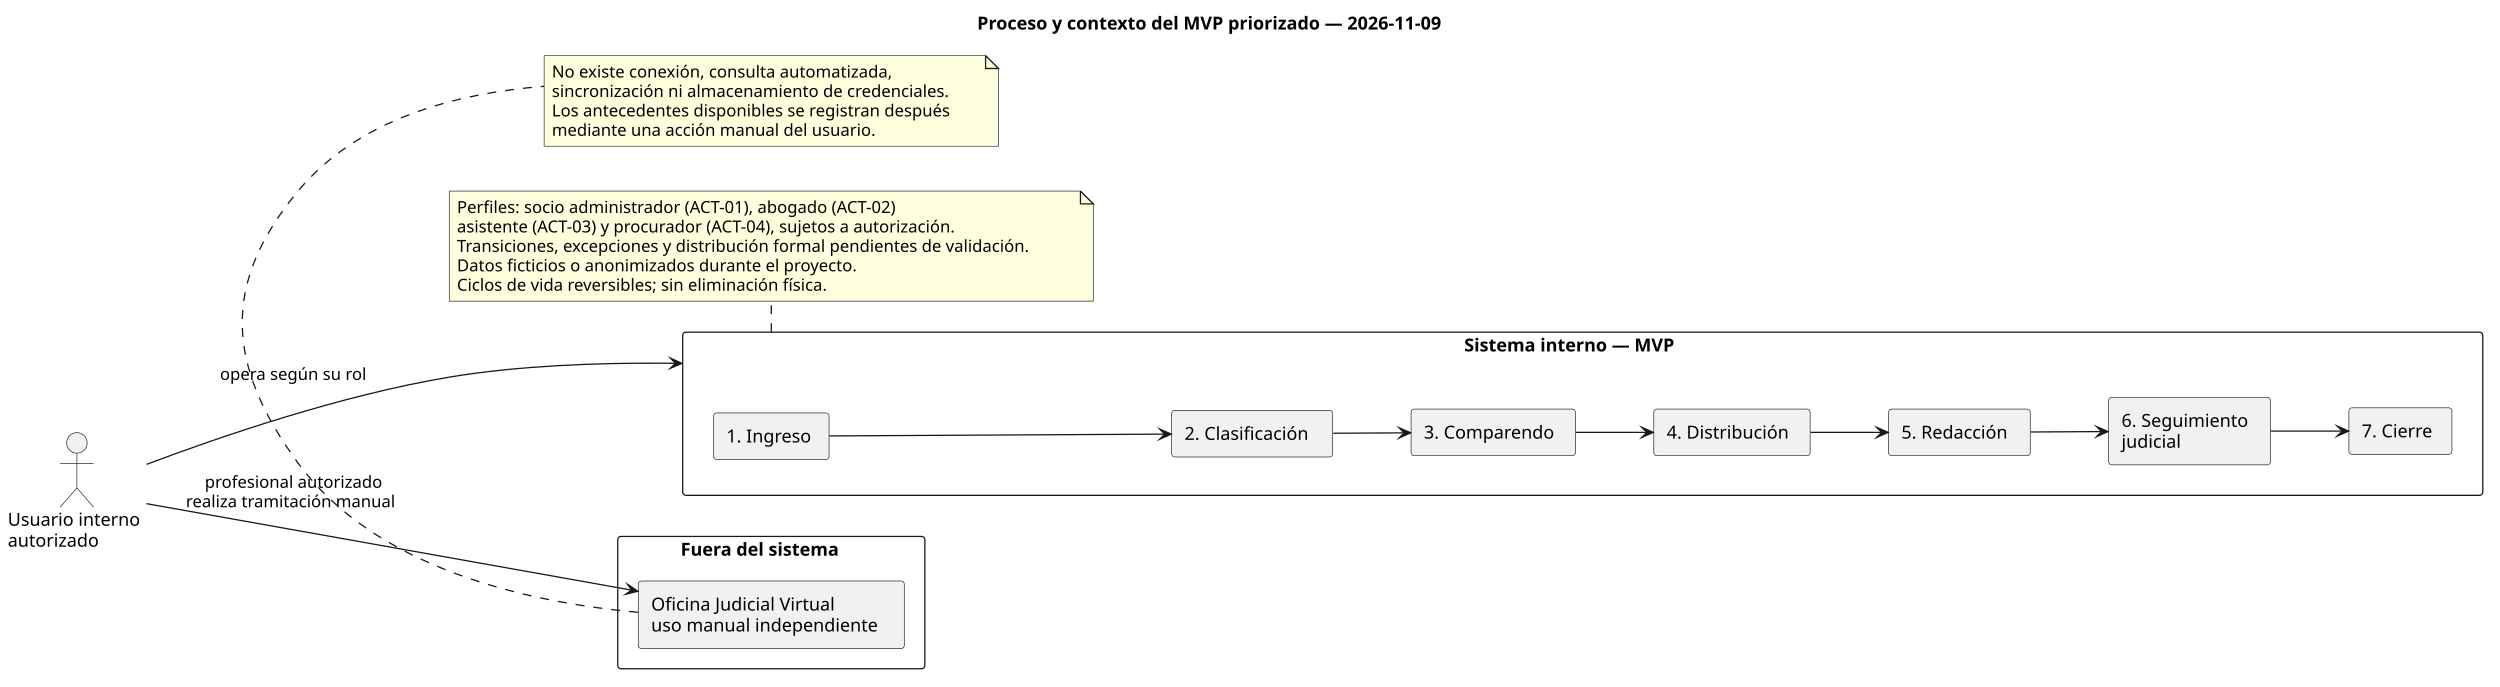
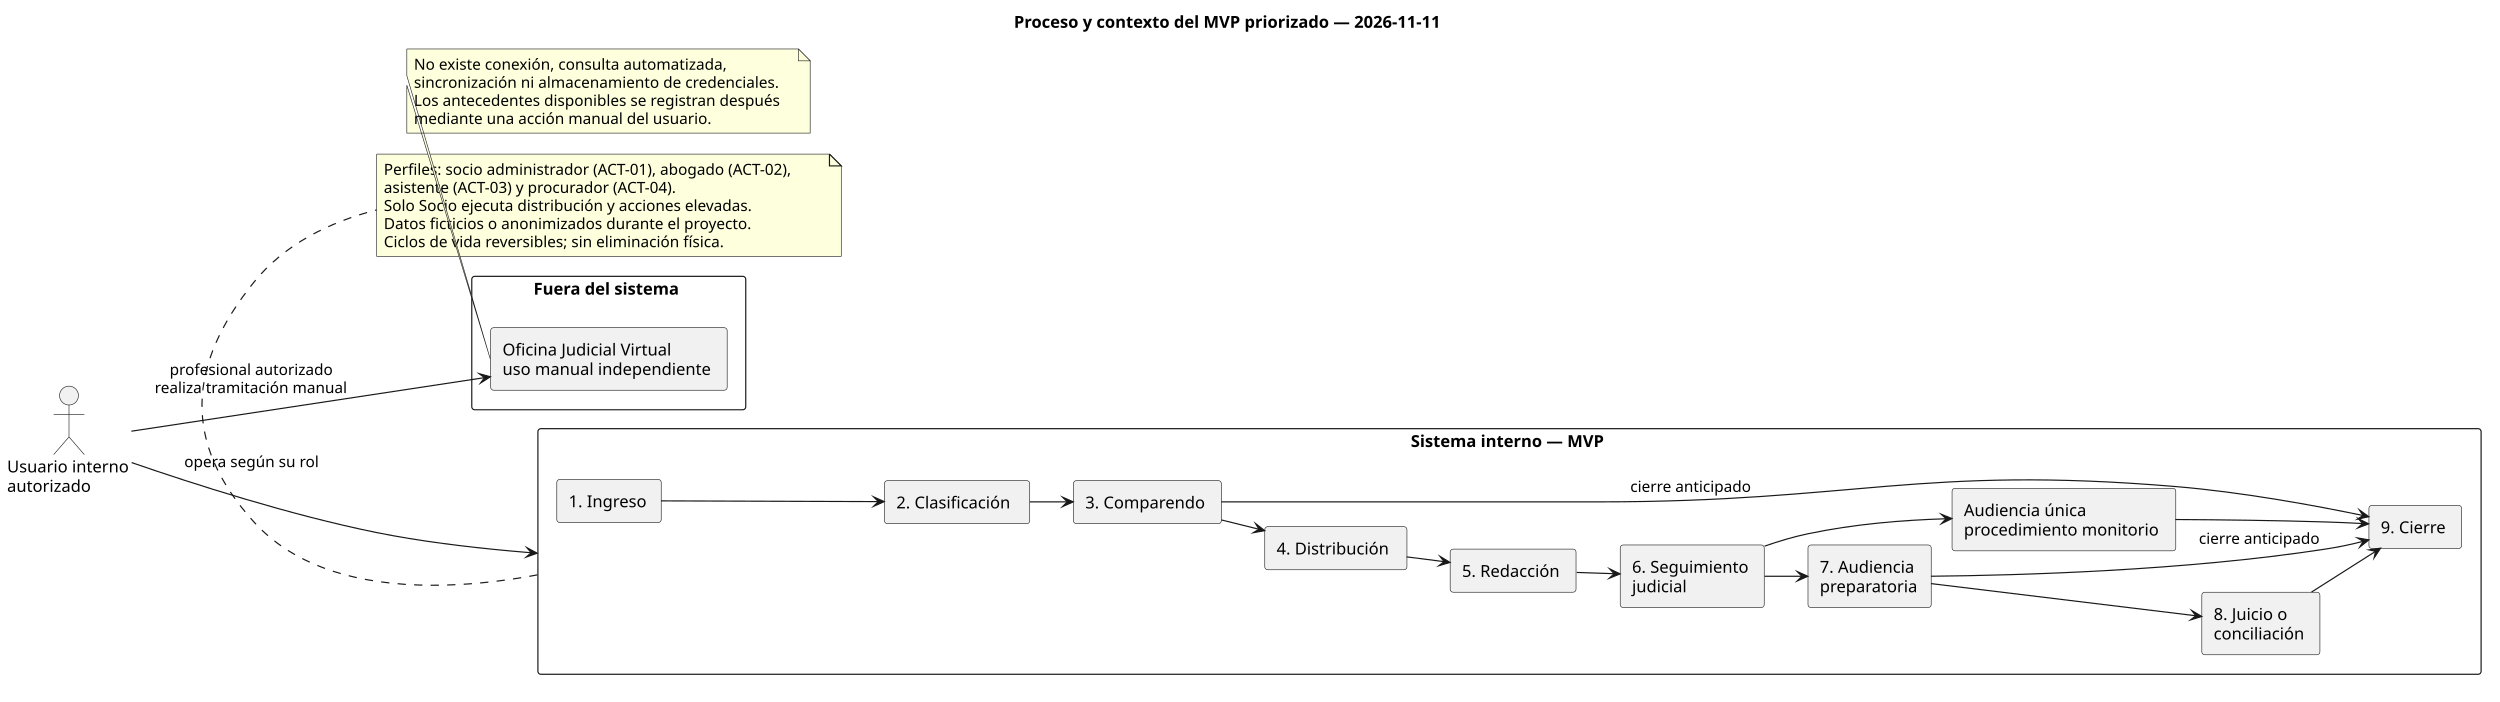
- <svg xmlns="http://www.w3.org/2000/svg" version="1.1" data-diagram-type="DESCRIPTION" style="width:1946px;height:534px;background:#FFFFFF;" width="1946px" height="534px" viewBox="0 0 1946 534" zoomAndPan="magnify" preserveAspectRatio="none" contentStyleType="text/css">
+ <svg xmlns="http://www.w3.org/2000/svg" version="1.1" data-diagram-type="DESCRIPTION" style="width:2117px;height:594px;background:#FFFFFF;" width="2117px" height="594px" viewBox="0 0 2117 594" zoomAndPan="magnify" preserveAspectRatio="none" contentStyleType="text/css">
  <defs />
  <g font-family="sans-serif" lengthAdjust="spacing">
    <g class="title" data-source-line="5">
-       <text x="760.615" y="22.995" fill="#000" font-size="14" textLength="418.359" font-weight="700">Proceso y contexto del MVP priorizado — 2026-11-09</text>
+       <text x="858.569" y="23.535" fill="#000" font-size="14" textLength="392.861" font-weight="700">Proceso y contexto del MVP priorizado — 2026-11-11</text>
    </g>
    <g class="cluster" data-qualified-name="System" id="ent0002" data-source-line="9">
-       <rect x="531.41" y="258.567" width="1401.18" height="127" fill="none" style="stroke:#181818;stroke-width:1;" rx="2.5" ry="2.5" />
-       <text x="1139.735" y="273.562" fill="#000" font-size="14" textLength="184.529" font-weight="700">Sistema interno — MVP</text>
+       <rect x="455.5" y="362.988" width="1645.5" height="208" fill="none" style="stroke:#181818;stroke-width:1;" rx="2.5" ry="2.5" />
+       <text x="1194.653" y="378.523" fill="#000" font-size="14" textLength="167.193" font-weight="700">Sistema interno — MVP</text>
    </g>
-     <g class="cluster" data-qualified-name="External" id="ent0017" data-source-line="27">
-       <rect x="480.84" y="417.567" width="239.06" height="103" fill="none" style="stroke:#181818;stroke-width:1;" rx="2.5" ry="2.5" />
-       <text x="529.806" y="432.562" fill="#000" font-size="14" textLength="141.128" font-weight="700">Fuera del sistema</text>
+     <g class="cluster" data-qualified-name="External" id="ent0026" data-source-line="36">
+       <rect x="399.5" y="233.988" width="232" height="113" fill="none" style="stroke:#181818;stroke-width:1;" rx="2.5" ry="2.5" />
+       <text x="451.82" y="249.523" fill="#000" font-size="14" textLength="127.36" font-weight="700">Fuera del sistema</text>
+     </g>
+     <g class="entity" data-qualified-name="User" id="ent0001" data-source-line="7">
+       <ellipse cx="58.425" cy="334.988" rx="8" ry="8" fill="#F1F1F1" style="stroke:#181818;stroke-width:0.5;" />
+       <path d="M58.425,342.988 L58.425,369.988 M45.425,350.988 L71.425,350.988 M58.425,369.988 L45.425,384.988 M58.425,369.988 L71.425,384.988" style="stroke:#181818;stroke-width:0.5;" fill="none" />
+       <text x="6" y="400.023" fill="#000" font-size="14" textLength="104.85">Usuario interno</text>
+       <text x="6" y="416.512" fill="#000" font-size="14" textLength="73.199">autorizado</text>
+     </g>
+     <g class="entity" data-qualified-name="GMN29" id="ent0030" data-source-line="42">
+       <path d="M319,130.488 L319,217.041 L712.392,217.041 L712.392,140.488 L702.392,130.488 L319,130.488" style="stroke:#181818;stroke-width:0.5;" fill="#FEFFDD" />
+       <path d="M702.392,130.488 L702.392,140.488 L712.392,140.488 L702.392,130.488" style="stroke:#181818;stroke-width:1;" fill="#FEFFDD" />
+       <text x="325" y="148.057" fill="#000" font-size="13" textLength="372.392">Perfiles: socio administrador (ACT-01), abogado (ACT-02),</text>
+       <text x="325" y="163.367" fill="#000" font-size="13" textLength="271.229">asistente (ACT-03) y procurador (ACT-04).</text>
+       <text x="325" y="178.678" fill="#000" font-size="13" textLength="324.454">Solo Socio ejecuta distribución y acciones elevadas.</text>
+       <text x="325" y="193.988" fill="#000" font-size="13" textLength="325.343">Datos ficticios o anonimizados durante el proyecto.</text>
+       <text x="325" y="209.299" fill="#000" font-size="13" textLength="303.589">Ciclos de vida reversibles; sin eliminación física.</text>
+     </g>
+     <g class="entity" data-qualified-name="GMN32" id="ent0033" data-source-line="49">
+       <path d="M344.5,41.488 L344.5,64.076 L415.186,304.092 L344.5,72.076 L344.5,112.73 A0,0 0 0 0 344.5,112.73 L686.05,112.73 A0,0 0 0 0 686.05,112.73 L686.05,51.488 L676.05,41.488 L344.5,41.488 A0,0 0 0 0 344.5,41.488" style="stroke:#181818;stroke-width:0.5;" fill="#FEFFDD" />
+       <path d="M676.05,41.488 L676.05,51.488 L686.05,51.488 L676.05,41.488" style="stroke:#181818;stroke-width:0.5;" fill="#FEFFDD" />
+       <text x="350.5" y="59.057" fill="#000" font-size="13" textLength="276.942">No existe conexión, consulta automatizada,</text>
+       <text x="350.5" y="74.367" fill="#000" font-size="13" textLength="320.55">sincronización ni almacenamiento de credenciales.</text>
+       <text x="350.5" y="89.678" fill="#000" font-size="13" textLength="320.48">Los antecedentes disponibles se registran después</text>
+       <text x="350.5" y="104.988" fill="#000" font-size="13" textLength="259.549">mediante una acción manual del usuario.</text>
    </g>
    <g class="entity" data-qualified-name="System.Intake" id="ent0003" data-source-line="10">
-       <rect x="555.41" y="321.417" width="89.925" height="36.297" fill="#F1F1F1" style="stroke:#181818;stroke-width:0.5;" rx="2.5" ry="2.5" />
-       <text x="565.41" y="344.412" fill="#000" font-size="14" textLength="69.925">1. Ingreso</text>
+       <rect x="471.5" y="405.988" width="88.428" height="36.488" fill="#F1F1F1" style="stroke:#181818;stroke-width:0.5;" rx="2.5" ry="2.5" />
+       <text x="481.5" y="429.523" fill="#000" font-size="14" textLength="68.428">1. Ingreso</text>
    </g>
    <g class="entity" data-qualified-name="System.Classify" id="ent0004" data-source-line="11">
-       <rect x="912.02" y="319.417" width="125.355" height="36.297" fill="#F1F1F1" style="stroke:#181818;stroke-width:0.5;" rx="2.5" ry="2.5" />
-       <text x="922.02" y="342.412" fill="#000" font-size="14" textLength="105.355">2. Clasificación</text>
+       <rect x="749" y="406.988" width="122.963" height="36.488" fill="#F1F1F1" style="stroke:#181818;stroke-width:0.5;" rx="2.5" ry="2.5" />
+       <text x="759" y="430.523" fill="#000" font-size="14" textLength="102.963">2. Clasificación</text>
    </g>
    <g class="entity" data-qualified-name="System.Hearing" id="ent0005" data-source-line="12">
-       <rect x="1098.38" y="318.417" width="127.946" height="36.297" fill="#F1F1F1" style="stroke:#181818;stroke-width:0.5;" rx="2.5" ry="2.5" />
-       <text x="1108.38" y="341.412" fill="#000" font-size="14" textLength="107.946">3. Comparendo</text>
+       <rect x="909" y="406.988" width="125.239" height="36.488" fill="#F1F1F1" style="stroke:#181818;stroke-width:0.5;" rx="2.5" ry="2.5" />
+       <text x="919" y="430.523" fill="#000" font-size="14" textLength="105.239">3. Comparendo</text>
    </g>
    <g class="entity" data-qualified-name="System.Distribute" id="ent0006" data-source-line="13">
-       <rect x="1287.32" y="318.417" width="121.691" height="36.297" fill="#F1F1F1" style="stroke:#181818;stroke-width:0.5;" rx="2.5" ry="2.5" />
-       <text x="1297.32" y="341.412" fill="#000" font-size="14" textLength="101.691">4. Distribución</text>
+       <rect x="1071" y="445.988" width="120.399" height="36.488" fill="#F1F1F1" style="stroke:#181818;stroke-width:0.5;" rx="2.5" ry="2.5" />
+       <text x="1081" y="469.523" fill="#000" font-size="14" textLength="100.399">4. Distribución</text>
    </g>
    <g class="entity" data-qualified-name="System.Draft" id="ent0007" data-source-line="14">
-       <rect x="1470.02" y="318.417" width="110.337" height="36.297" fill="#F1F1F1" style="stroke:#181818;stroke-width:0.5;" rx="2.5" ry="2.5" />
-       <text x="1480.02" y="341.412" fill="#000" font-size="14" textLength="90.337">5. Redacción</text>
+       <rect x="1228" y="464.988" width="106.584" height="36.488" fill="#F1F1F1" style="stroke:#181818;stroke-width:0.5;" rx="2.5" ry="2.5" />
+       <text x="1238" y="488.523" fill="#000" font-size="14" textLength="86.584">5. Redacción</text>
    </g>
    <g class="entity" data-qualified-name="System.Track" id="ent0008" data-source-line="15">
-       <rect x="1641.35" y="309.267" width="126.025" height="52.594" fill="#F1F1F1" style="stroke:#181818;stroke-width:0.5;" rx="2.5" ry="2.5" />
-       <text x="1651.35" y="332.262" fill="#000" font-size="14" textLength="106.025">6. Seguimiento</text>
-       <text x="1651.35" y="348.559" fill="#000" font-size="14" textLength="49.595">judicial</text>
+       <rect x="1372" y="461.488" width="121.958" height="52.977" fill="#F1F1F1" style="stroke:#181818;stroke-width:0.5;" rx="2.5" ry="2.5" />
+       <text x="1382" y="485.023" fill="#000" font-size="14" textLength="101.958">6. Seguimiento</text>
+       <text x="1382" y="501.512" fill="#000" font-size="14" textLength="48.802">judicial</text>
    </g>
-     <g class="entity" data-qualified-name="System.Close" id="ent0009" data-source-line="16">
-       <rect x="1828.38" y="317.417" width="80.211" height="36.297" fill="#F1F1F1" style="stroke:#181818;stroke-width:0.5;" rx="2.5" ry="2.5" />
-       <text x="1838.38" y="340.412" fill="#000" font-size="14" textLength="60.211">7. Cierre</text>
+     <g class="entity" data-qualified-name="System.Prep" id="ent0009" data-source-line="16">
+       <rect x="1531" y="461.488" width="104.355" height="52.977" fill="#F1F1F1" style="stroke:#181818;stroke-width:0.5;" rx="2.5" ry="2.5" />
+       <text x="1541" y="485.023" fill="#000" font-size="14" textLength="84.355">7. Audiencia</text>
+       <text x="1541" y="501.512" fill="#000" font-size="14" textLength="83.686">preparatoria</text>
    </g>
-     <g class="entity" data-qualified-name="External.OJV" id="ent0018" data-source-line="28">
-       <rect x="496.84" y="452.267" width="207.065" height="52.594" fill="#F1F1F1" style="stroke:#181818;stroke-width:0.5;" rx="2.5" ry="2.5" />
-       <text x="506.84" y="475.262" fill="#000" font-size="14" textLength="153.665">Oficina Judicial Virtual</text>
-       <text x="506.84" y="491.559" fill="#000" font-size="14" textLength="187.065">uso manual independiente</text>
+     <g class="entity" data-qualified-name="System.Trial" id="ent0010" data-source-line="17">
+       <rect x="1864.5" y="501.488" width="100.008" height="52.977" fill="#F1F1F1" style="stroke:#181818;stroke-width:0.5;" rx="2.5" ry="2.5" />
+       <text x="1874.5" y="525.023" fill="#000" font-size="14" textLength="67.648">8. Juicio o</text>
+       <text x="1874.5" y="541.512" fill="#000" font-size="14" textLength="80.008">conciliación</text>
    </g>
-     <g class="entity" data-qualified-name="User" id="ent0001" data-source-line="7">
-       <ellipse cx="59.857" cy="344.767" rx="8" ry="8" fill="#F1F1F1" style="stroke:#181818;stroke-width:0.5;" />
-       <path d="M59.857,352.767 L59.857,379.767 M46.857,360.767 L72.857,360.767 M59.857,379.767 L46.857,394.767 M59.857,379.767 L72.857,394.767" style="stroke:#181818;stroke-width:0.5;" fill="none" />
-       <text x="6" y="409.262" fill="#000" font-size="14" textLength="107.714">Usuario interno</text>
-       <text x="6" y="425.559" fill="#000" font-size="14" textLength="74.532">autorizado</text>
+     <g class="entity" data-qualified-name="System.Single" id="ent0011" data-source-line="18">
+       <rect x="1653" y="413.488" width="189.456" height="52.977" fill="#F1F1F1" style="stroke:#181818;stroke-width:0.5;" rx="2.5" ry="2.5" />
+       <text x="1663" y="437.023" fill="#000" font-size="14" textLength="107.399">Audiencia única</text>
+       <text x="1663" y="453.512" fill="#000" font-size="14" textLength="169.456">procedimiento monitorio</text>
    </g>
-     <g class="entity" data-qualified-name="GMN20" id="ent0021" data-source-line="33">
-       <path d="M349.71,148.737 L349.71,234.401 L851.018,234.401 L851.018,158.737 L841.018,148.737 L349.71,148.737" style="stroke:#181818;stroke-width:0.5;" fill="#FEFFDD" />
-       <path d="M841.018,148.737 L841.018,158.737 L851.018,158.737 L841.018,148.737" style="stroke:#181818;stroke-width:1;" fill="#FEFFDD" />
-       <text x="355.71" y="165.804" fill="#000" font-size="13" textLength="372.614">Perfiles: socio administrador (ACT-01), abogado (ACT-02)</text>
-       <text x="355.71" y="180.937" fill="#000" font-size="13" textLength="425.179">asistente (ACT-03) y procurador (ACT-04), sujetos a autorización.</text>
-       <text x="355.71" y="196.069" fill="#000" font-size="13" textLength="480.308">Transiciones, excepciones y distribución formal pendientes de validación.</text>
-       <text x="355.71" y="211.202" fill="#000" font-size="13" textLength="334.452">Datos ficticios o anonimizados durante el proyecto.</text>
-       <text x="355.71" y="226.335" fill="#000" font-size="13" textLength="313.619">Ciclos de vida reversibles; sin eliminación física.</text>
+     <g class="entity" data-qualified-name="System.Close" id="ent0012" data-source-line="19">
+       <rect x="2006" y="427.988" width="78.502" height="36.488" fill="#F1F1F1" style="stroke:#181818;stroke-width:0.5;" rx="2.5" ry="2.5" />
+       <text x="2016" y="451.523" fill="#000" font-size="14" textLength="58.502">9. Cierre</text>
    </g>
-     <g class="entity" data-qualified-name="GMN23" id="ent0024" data-source-line="40">
-       <path d="M423.55,43.297 L423.55,113.828 L777.186,113.828 L777.186,53.297 L767.186,43.297 L423.55,43.297" style="stroke:#181818;stroke-width:0.5;" fill="#FEFFDD" />
-       <path d="M767.186,43.297 L767.186,53.297 L777.186,53.297 L767.186,43.297" style="stroke:#181818;stroke-width:1;" fill="#FEFFDD" />
-       <text x="429.55" y="60.364" fill="#000" font-size="13" textLength="285.111">No existe conexión, consulta automatizada,</text>
-       <text x="429.55" y="75.497" fill="#000" font-size="13" textLength="332.636">sincronización ni almacenamiento de credenciales.</text>
-       <text x="429.55" y="90.629" fill="#000" font-size="13" textLength="332.446">Los antecedentes disponibles se registran después</text>
-       <text x="429.55" y="105.762" fill="#000" font-size="13" textLength="269.807">mediante una acción manual del usuario.</text>
+     <g class="entity" data-qualified-name="External.OJV" id="ent0027" data-source-line="37">
+       <rect x="415.5" y="277.488" width="200.271" height="52.977" fill="#F1F1F1" style="stroke:#181818;stroke-width:0.5;" rx="2.5" ry="2.5" />
+       <text x="425.5" y="301.023" fill="#000" font-size="14" textLength="150.097">Oficina Judicial Virtual</text>
+       <text x="425.5" y="317.512" fill="#000" font-size="14" textLength="180.271">uso manual independiente</text>
    </g>
-     <g class="link" data-entity-1="ent0003" data-entity-2="ent0004" id="lnk10" data-source-line="17" data-link-type="dependency">
-       <path d="M645.54,339.327 C711.61,338.977 831.44,338.334 906.64,337.924" style="stroke:#181818;stroke-width:1;" fill="none" id="Intake-to-Classify" />
-       <polygon points="911.64,337.897,902.618,333.946,906.64,337.924,902.662,341.946,911.64,337.897" fill="#181818" style="stroke:#181818;stroke-width:1;stroke-linejoin:miter;stroke-miterlimit:10;" />
+     <g class="link" data-entity-1="ent0003" data-entity-2="ent0004" id="lnk13" data-link-type="dependency">
+       <polygon points="748.757,424.781,739.771,420.75,743.757,424.764,739.743,428.75,748.757,424.781" fill="#181818" style="stroke:#181818;stroke-width:1;stroke-linejoin:miter;stroke-miterlimit:10;" />
+       <path d="M559.733,424.136 C609.717,424.306 687.334,424.571 743.757,424.764" style="stroke:#181818;stroke-width:1;" fill="none" />
    </g>
-     <g class="link" data-entity-1="ent0004" data-entity-2="ent0005" id="lnk11" data-source-line="18" data-link-type="dependency">
-       <path d="M1037.78,337.237 C1057.17,337.127 1073.59,337.045 1093.06,336.935" style="stroke:#181818;stroke-width:1;" fill="none" id="Classify-to-Hearing" />
-       <polygon points="1098.06,336.907,1089.038,332.958,1093.06,336.935,1089.083,340.958,1098.06,336.907" fill="#181818" style="stroke:#181818;stroke-width:1;stroke-linejoin:miter;stroke-miterlimit:10;" />
+     <g class="link" data-entity-1="ent0004" data-entity-2="ent0005" id="lnk14" data-link-type="dependency">
+       <polygon points="908.786,424.988,899.786,420.988,903.786,424.988,899.786,428.988,908.786,424.988" fill="#181818" style="stroke:#181818;stroke-width:1;stroke-linejoin:miter;stroke-miterlimit:10;" />
+       <path d="M872.065,424.988 C884.088,424.988 891.725,424.988 903.786,424.988" style="stroke:#181818;stroke-width:1;" fill="none" />
    </g>
-     <g class="link" data-entity-1="ent0005" data-entity-2="ent0006" id="lnk12" data-source-line="19" data-link-type="dependency">
-       <path d="M1226.61,336.567 C1246.13,336.567 1262.58,336.567 1281.89,336.567" style="stroke:#181818;stroke-width:1;" fill="none" id="Hearing-to-Distribute" />
-       <polygon points="1286.89,336.567,1277.89,332.567,1281.89,336.567,1277.89,340.567,1286.89,336.567" fill="#181818" style="stroke:#181818;stroke-width:1;stroke-linejoin:miter;stroke-miterlimit:10;" />
+     <g class="link" data-entity-1="ent0005" data-entity-2="ent0006" id="lnk15" data-link-type="dependency">
+       <polygon points="1070.957,449.368,1063.183,443.322,1066.104,448.166,1061.26,451.088,1070.957,449.368" fill="#181818" style="stroke:#181818;stroke-width:1;stroke-linejoin:miter;stroke-miterlimit:10;" />
+       <path d="M1034.296,440.29 C1046.361,443.278 1054.131,445.202 1066.104,448.166" style="stroke:#181818;stroke-width:1;" fill="none" />
    </g>
-     <g class="link" data-entity-1="ent0006" data-entity-2="ent0007" id="lnk13" data-source-line="20" data-link-type="dependency">
-       <path d="M1409.4,336.567 C1428.98,336.567 1445.58,336.567 1464.71,336.567" style="stroke:#181818;stroke-width:1;" fill="none" id="Distribute-to-Draft" />
-       <polygon points="1469.71,336.567,1460.71,332.567,1464.71,336.567,1460.71,340.567,1469.71,336.567" fill="#181818" style="stroke:#181818;stroke-width:1;stroke-linejoin:miter;stroke-miterlimit:10;" />
+     <g class="link" data-entity-1="ent0006" data-entity-2="ent0007" id="lnk16" data-link-type="dependency">
+       <polygon points="1227.833,476.25,1219.413,471.14,1222.873,475.615,1218.398,479.075,1227.833,476.25" fill="#181818" style="stroke:#181818;stroke-width:1;stroke-linejoin:miter;stroke-miterlimit:10;" />
+       <path d="M1191.118,471.552 C1203.25,473.104 1210.986,474.094 1222.873,475.615" style="stroke:#181818;stroke-width:1;" fill="none" />
    </g>
-     <g class="link" data-entity-1="ent0007" data-entity-2="ent0008" id="lnk14" data-source-line="21" data-link-type="dependency">
-       <path d="M1580.79,336.257 C1599.8,336.147 1616.28,336.055 1635.88,335.945" style="stroke:#181818;stroke-width:1;" fill="none" id="Draft-to-Track" />
-       <polygon points="1640.88,335.917,1631.858,331.967,1635.88,335.945,1631.903,339.967,1640.88,335.917" fill="#181818" style="stroke:#181818;stroke-width:1;stroke-linejoin:miter;stroke-miterlimit:10;" />
+     <g class="link" data-entity-1="ent0007" data-entity-2="ent0008" id="lnk17" data-link-type="dependency">
+       <polygon points="1371.858,485.977,1362.997,481.678,1366.861,485.81,1362.73,489.674,1371.858,485.977" fill="#181818" style="stroke:#181818;stroke-width:1;stroke-linejoin:miter;stroke-miterlimit:10;" />
+       <path d="M1335.208,484.751 C1347.061,485.148 1354.73,485.404 1366.861,485.81" style="stroke:#181818;stroke-width:1;" fill="none" />
    </g>
-     <g class="link" data-entity-1="ent0008" data-entity-2="ent0009" id="lnk15" data-source-line="22" data-link-type="dependency">
-       <path d="M1767.58,335.567 C1787.94,335.567 1804.98,335.567 1823.16,335.567" style="stroke:#181818;stroke-width:1;" fill="none" id="Track-to-Close" />
-       <polygon points="1828.16,335.567,1819.16,331.567,1823.16,335.567,1819.16,339.567,1828.16,335.567" fill="#181818" style="stroke:#181818;stroke-width:1;stroke-linejoin:miter;stroke-miterlimit:10;" />
+     <g class="link" data-entity-1="ent0008" data-entity-2="ent0009" id="lnk18" data-link-type="dependency">
+       <polygon points="1530.86,487.988,1521.86,483.988,1525.86,487.988,1521.86,491.988,1530.86,487.988" fill="#181818" style="stroke:#181818;stroke-width:1;stroke-linejoin:miter;stroke-miterlimit:10;" />
+       <path d="M1494.197,487.988 C1506.362,487.988 1514.042,487.988 1525.86,487.988" style="stroke:#181818;stroke-width:1;" fill="none" />
    </g>
-     <g class="link" data-entity-1="ent0001" data-entity-2="ent0002" id="lnk16" data-source-line="25" data-link-type="dependency">
-       <path d="M114.12,361.437 C171.31,339.887 265.35,307.657 349.71,293.567 C403.605,284.567 464.928,282.489 513.31,282.699 C519.358,282.726 520.204,282.708 525.808,282.797" style="stroke:#181818;stroke-width:1;" fill="none" id="User-to-System" />
-       <polygon points="530.807,282.876,521.872,278.734,525.808,282.797,521.745,286.733,530.807,282.876" fill="#181818" style="stroke:#181818;stroke-width:1;stroke-linejoin:miter;stroke-miterlimit:10;" />
-       <text x="171.21" y="295.744" fill="#000" font-size="13" textLength="121.335">opera según su rol</text>
+     <g class="link" data-entity-1="ent0009" data-entity-2="ent0010" id="lnk19" data-link-type="dependency">
+       <polygon points="1864.411,522.029,1855.959,516.974,1859.448,521.427,1854.995,524.915,1864.411,522.029" fill="#181818" style="stroke:#181818;stroke-width:1;stroke-linejoin:miter;stroke-miterlimit:10;" />
+       <path d="M1635.123,494.194 C1697.667,501.787 1797.844,513.948 1859.448,521.427" style="stroke:#181818;stroke-width:1;" fill="none" />
    </g>
-     <g class="link" data-entity-1="ent0001" data-entity-2="ent0018" id="lnk19" data-source-line="30" data-link-type="dependency">
-       <path d="M113.97,392.037 C202.66,407.847 377.498,439.02 491.628,459.36" style="stroke:#181818;stroke-width:1;" fill="none" id="User-to-OJV" />
-       <polygon points="496.55,460.237,488.391,454.72,491.628,459.36,486.988,462.596,496.55,460.237" fill="#181818" style="stroke:#181818;stroke-width:1;stroke-linejoin:miter;stroke-miterlimit:10;" />
-       <text x="159.386" y="379.724" fill="#000" font-size="13" textLength="145.622">profesional autorizado</text>
-       <text x="144.71" y="394.857" fill="#000" font-size="13" textLength="174.973">realiza tramitación manual</text>
+     <g class="link" data-entity-1="ent0008" data-entity-2="ent0011" id="lnk20" data-link-type="dependency">
+       <polygon points="1652.893,439.12,1643.771,435.409,1647.896,439.279,1644.026,443.405,1652.893,439.12" fill="#181818" style="stroke:#181818;stroke-width:1;stroke-linejoin:miter;stroke-miterlimit:10;" />
+       <path d="M1494.236,462.473 C1506.227,458.299 1518.867,454.517 1531,451.988 C1570.434,443.768 1609.752,440.495 1647.896,439.279" style="stroke:#181818;stroke-width:1;" fill="none" />
    </g>
-     <g class="link" data-entity-1="ent0002" data-entity-2="ent0021" id="lnk22" data-source-line="33" data-link-type="association">
-       <path d="M600.37,258.518 C600.37,258.387 600.37,258.257 600.37,258.126 C600.37,257.602 600.37,257.078 600.37,256.554 C600.37,255.507 600.37,254.459 600.37,253.412 C600.37,251.317 600.37,249.222 600.37,247.127 C600.37,242.937 600.37,238.747 600.37,234.557" style="stroke:#181818;stroke-width:1;stroke-dasharray:7,7;" fill="none" id="System-GMN20" />
+     <g class="link" data-entity-1="ent0010" data-entity-2="ent0012" id="lnk21" data-link-type="dependency">
+       <polygon points="2015.863,464.192,2006.122,465.644,2011.644,466.874,2010.414,472.395,2015.863,464.192" fill="#181818" style="stroke:#181818;stroke-width:1;stroke-linejoin:miter;stroke-miterlimit:10;" />
+       <path d="M1957.383,501.365 C1976.51,489.206 1994.457,477.798 2011.644,466.874" style="stroke:#181818;stroke-width:1;" fill="none" />
    </g>
-     <g class="link" data-entity-1="ent0018" data-entity-2="ent0024" id="lnk25" data-source-line="40" data-link-type="association">
-       <path d="M496.65,476.637 C410.2,468.847 291.81,442.507 231.71,360.067 C176.47,284.287 171.95,221.337 231.71,149.067 C277.7,93.447 352.9,72.757 423.42,67.187" style="stroke:#181818;stroke-width:1;stroke-dasharray:7,7;" fill="none" id="OJV-GMN23" />
+     <g class="link" data-entity-1="ent0011" data-entity-2="ent0012" id="lnk22" data-link-type="dependency">
+       <polygon points="2005.717,443.607,1996.945,439.128,2000.724,443.337,1996.514,447.116,2005.717,443.607" fill="#181818" style="stroke:#181818;stroke-width:1;stroke-linejoin:miter;stroke-miterlimit:10;" />
+       <path d="M1842.131,439.931 C1881.338,440.143 1927.387,440.698 1969,441.988 C1980.939,442.359 1988.937,442.702 2000.724,443.337" style="stroke:#181818;stroke-width:1;" fill="none" />
+     </g>
+     <g class="link" data-entity-1="ent0005" data-entity-2="ent0012" id="lnk23" data-link-type="dependency">
+       <polygon points="2005.921,437.543,1997.921,431.798,2001.025,436.527,1996.296,439.631,2005.921,437.543" fill="#181818" style="stroke:#181818;stroke-width:1;stroke-linejoin:miter;stroke-miterlimit:10;" />
+       <path d="M1034.21,424.988 C1063.274,424.988 1098.418,424.988 1130,424.988 C1130,424.988 1130,424.988 1354,424.988 C1570.966,424.988 1625.784,393.963 1842,411.988 C1899.551,416.786 1960.459,428.111 2001.025,436.527" style="stroke:#181818;stroke-width:1;" fill="none" />
+       <text x="1380.5" y="416.557" fill="#000" font-size="13" textLength="105.466">cierre anticipado</text>
+     </g>
+     <g class="link" data-entity-1="ent0009" data-entity-2="ent0012" id="lnk24" data-link-type="dependency">
+       <polygon points="2005.987,457.155,1996.276,455.512,2001.143,458.395,1998.26,463.262,2005.987,457.155" fill="#181818" style="stroke:#181818;stroke-width:1;stroke-linejoin:miter;stroke-miterlimit:10;" />
+       <path d="M1635.079,487.962 C1709.119,487.24 1850.379,483.293 1969,464.988 C1981.156,463.112 1989.366,461.409 2001.143,458.395" style="stroke:#181818;stroke-width:1;" fill="none" />
+       <text x="1862" y="460.557" fill="#000" font-size="13" textLength="105.466">cierre anticipado</text>
+     </g>
+     <g class="link" data-entity-1="ent0001" data-entity-2="ent0002" id="lnk25" data-link-type="dependency">
+       <polygon points="454.841,468.455,446.176,463.773,449.856,468.069,445.56,471.749,454.841,468.455" fill="#181818" style="stroke:#181818;stroke-width:1;stroke-linejoin:miter;stroke-miterlimit:10;" />
+       <path d="M111.458,391.713 C163.337,409.666 245.685,436.165 319,450.988 C355.303,458.328 395.951,463.219 430.741,466.418 C435.089,466.817 439.346,467.191 443.492,467.539 C445.565,467.713 447.61,467.881 449.624,468.043 C450.631,468.124 451.631,468.204 452.623,468.282 C453.119,468.321 453.613,468.359 454.105,468.398 C454.351,468.417 449.611,468.05 449.856,468.069" style="stroke:#181818;stroke-width:1;" fill="none" />
+       <text x="156" y="395.557" fill="#000" font-size="13" textLength="118.117">opera según su rol</text>
+     </g>
+     <g class="link" data-entity-1="ent0001" data-entity-2="ent0027" id="lnk28" data-link-type="dependency">
+       <polygon points="415.264,319.037,405.766,316.432,410.32,319.787,406.965,324.341,415.264,319.037" fill="#181818" style="stroke:#181818;stroke-width:1;stroke-linejoin:miter;stroke-miterlimit:10;" />
+       <path d="M111.251,365.14 C184.971,353.961 316.697,333.985 410.32,319.787" style="stroke:#181818;stroke-width:1;" fill="none" />
+       <text x="143.651" y="317.557" fill="#000" font-size="13" textLength="142.968">profesional autorizado</text>
+       <text x="131" y="332.867" fill="#000" font-size="13" textLength="168.27">realiza tramitación manual</text>
+     </g>
+     <g class="link" data-entity-1="ent0002" data-entity-2="ent0030" id="lnk31" data-link-type="association">
+       <path d="M455.103,486.798 C454.74,486.866 454.376,486.934 454.012,487.001 C453.282,487.136 452.548,487.271 451.809,487.404 C450.332,487.672 448.837,487.937 447.324,488.198 C444.3,488.721 441.207,489.23 438.054,489.721 C431.746,490.702 425.194,491.61 418.452,492.404 C404.969,493.992 390.729,495.124 376.176,495.48 C317.966,496.905 254.758,485.913 215,441.988 C154.455,375.098 158.347,309.206 215,238.988 C240.975,206.794 278.764,188.135 318.832,177.767" style="stroke:#181818;stroke-width:1;stroke-dasharray:7,7;" fill="none" />
    </g>
  </g>
</svg>
